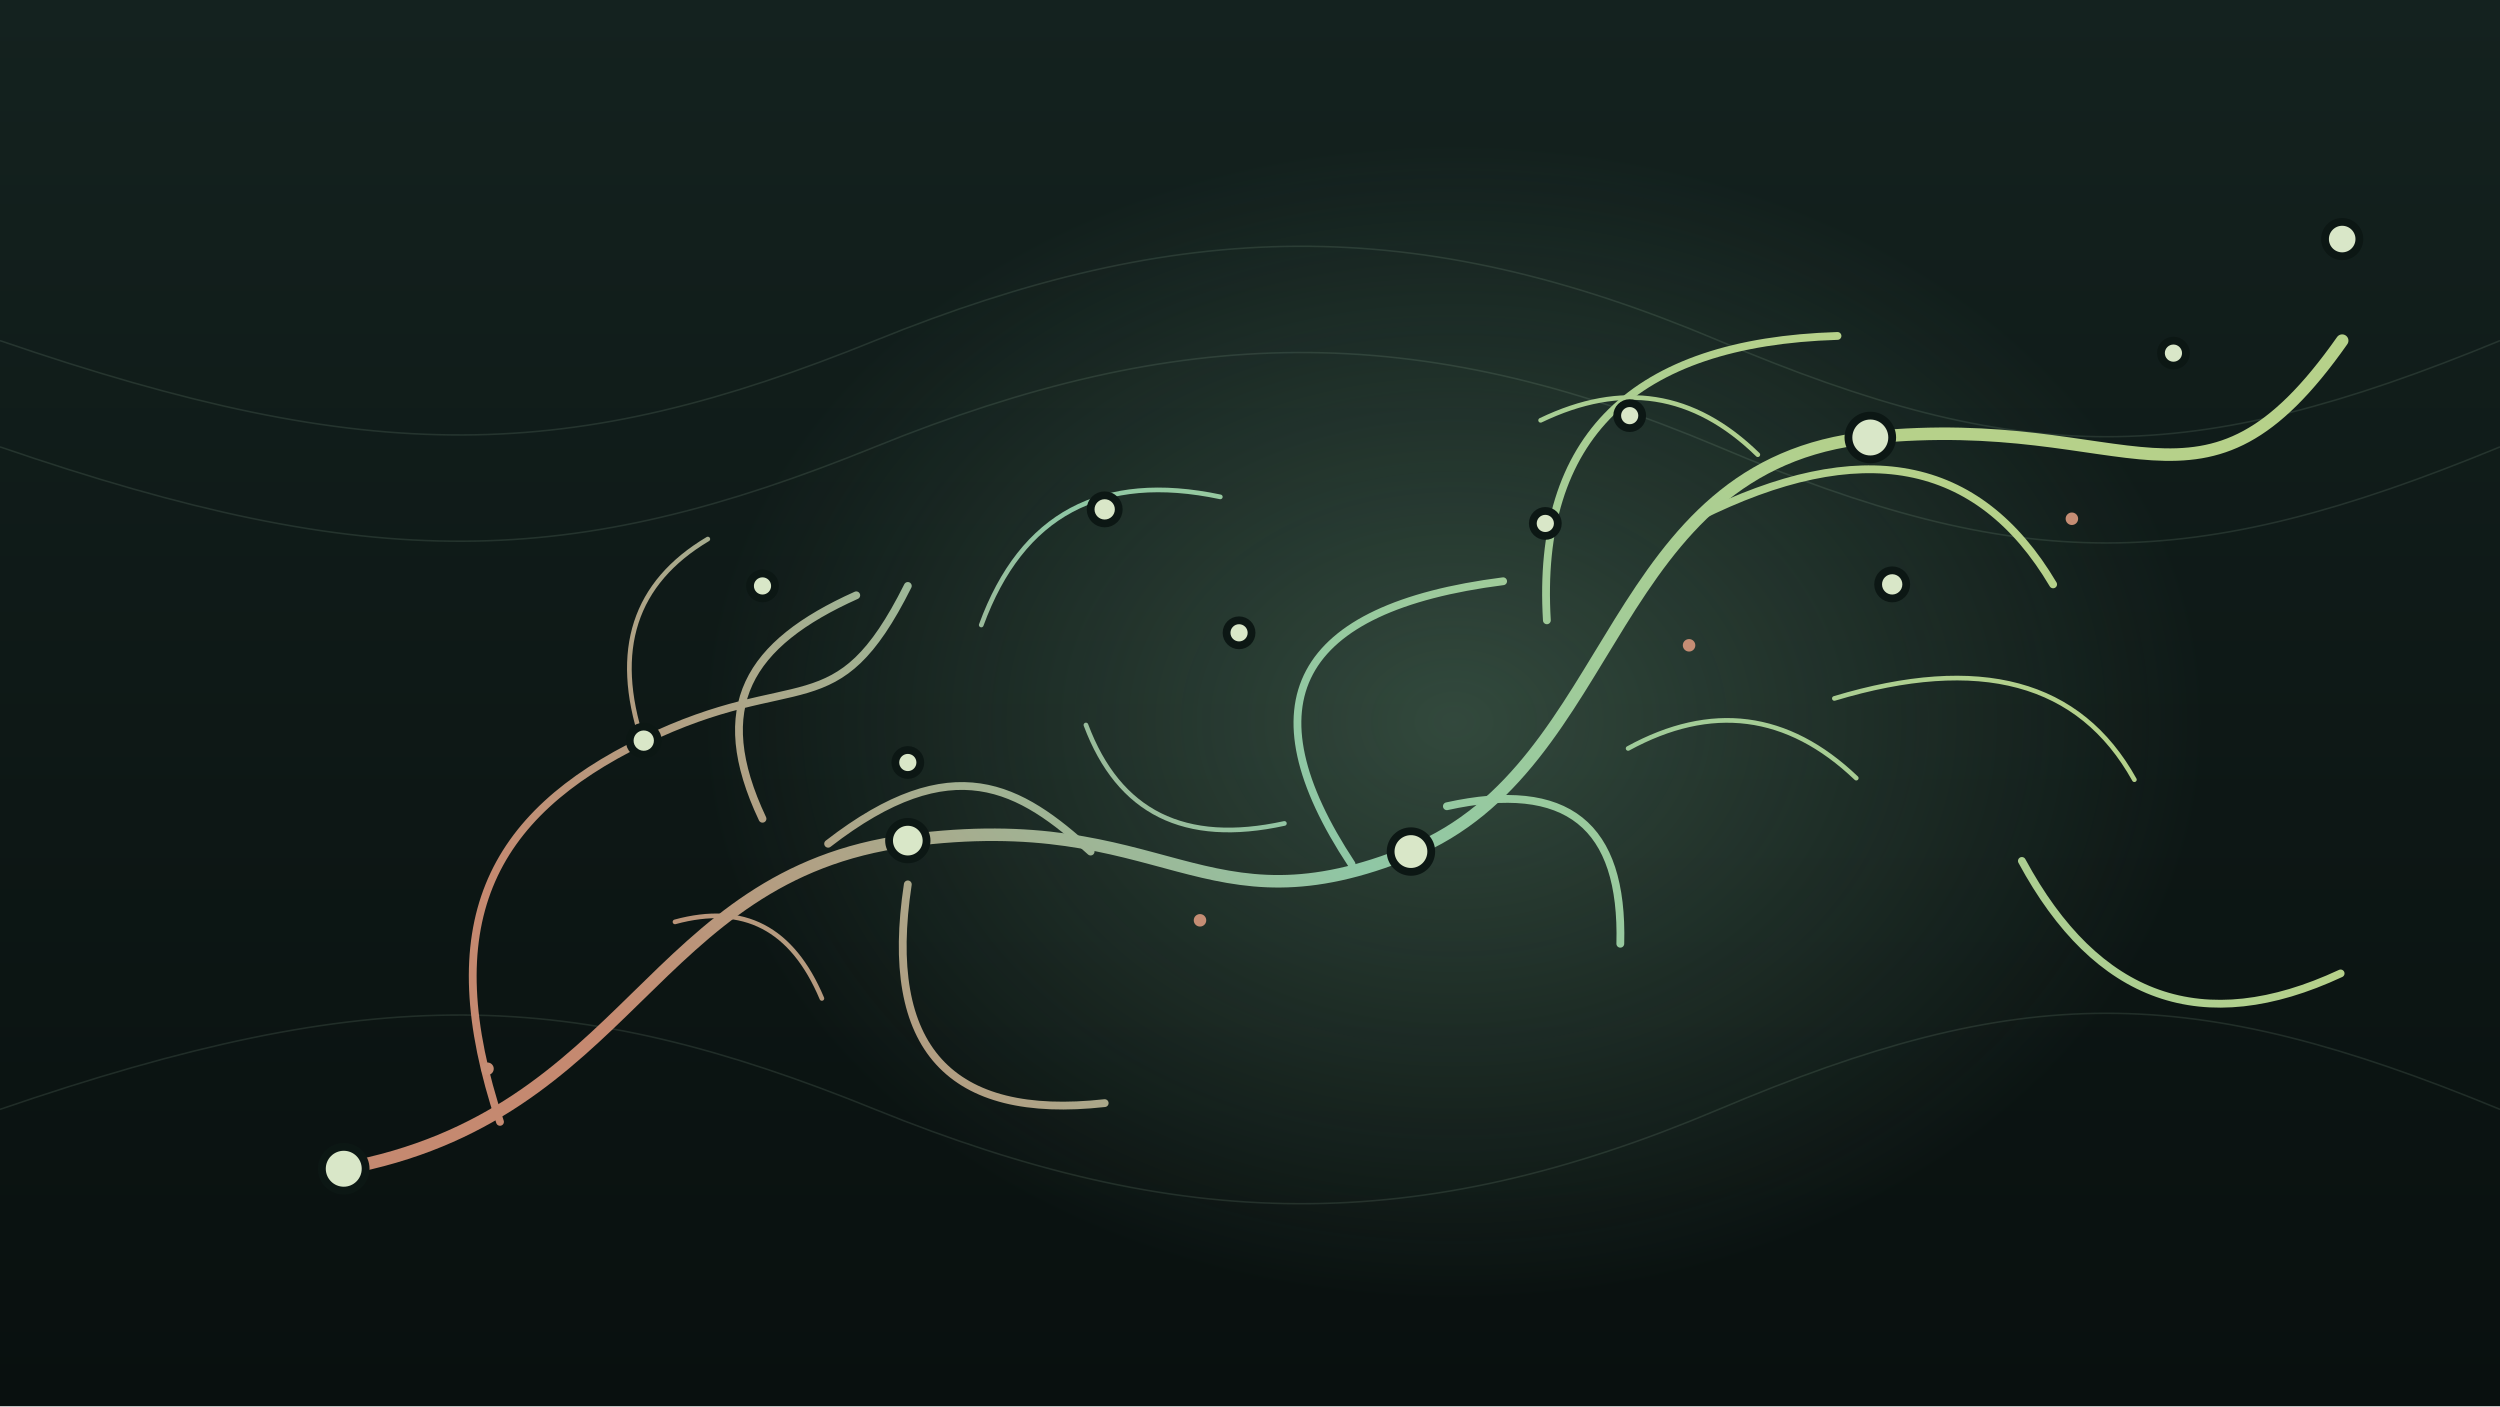
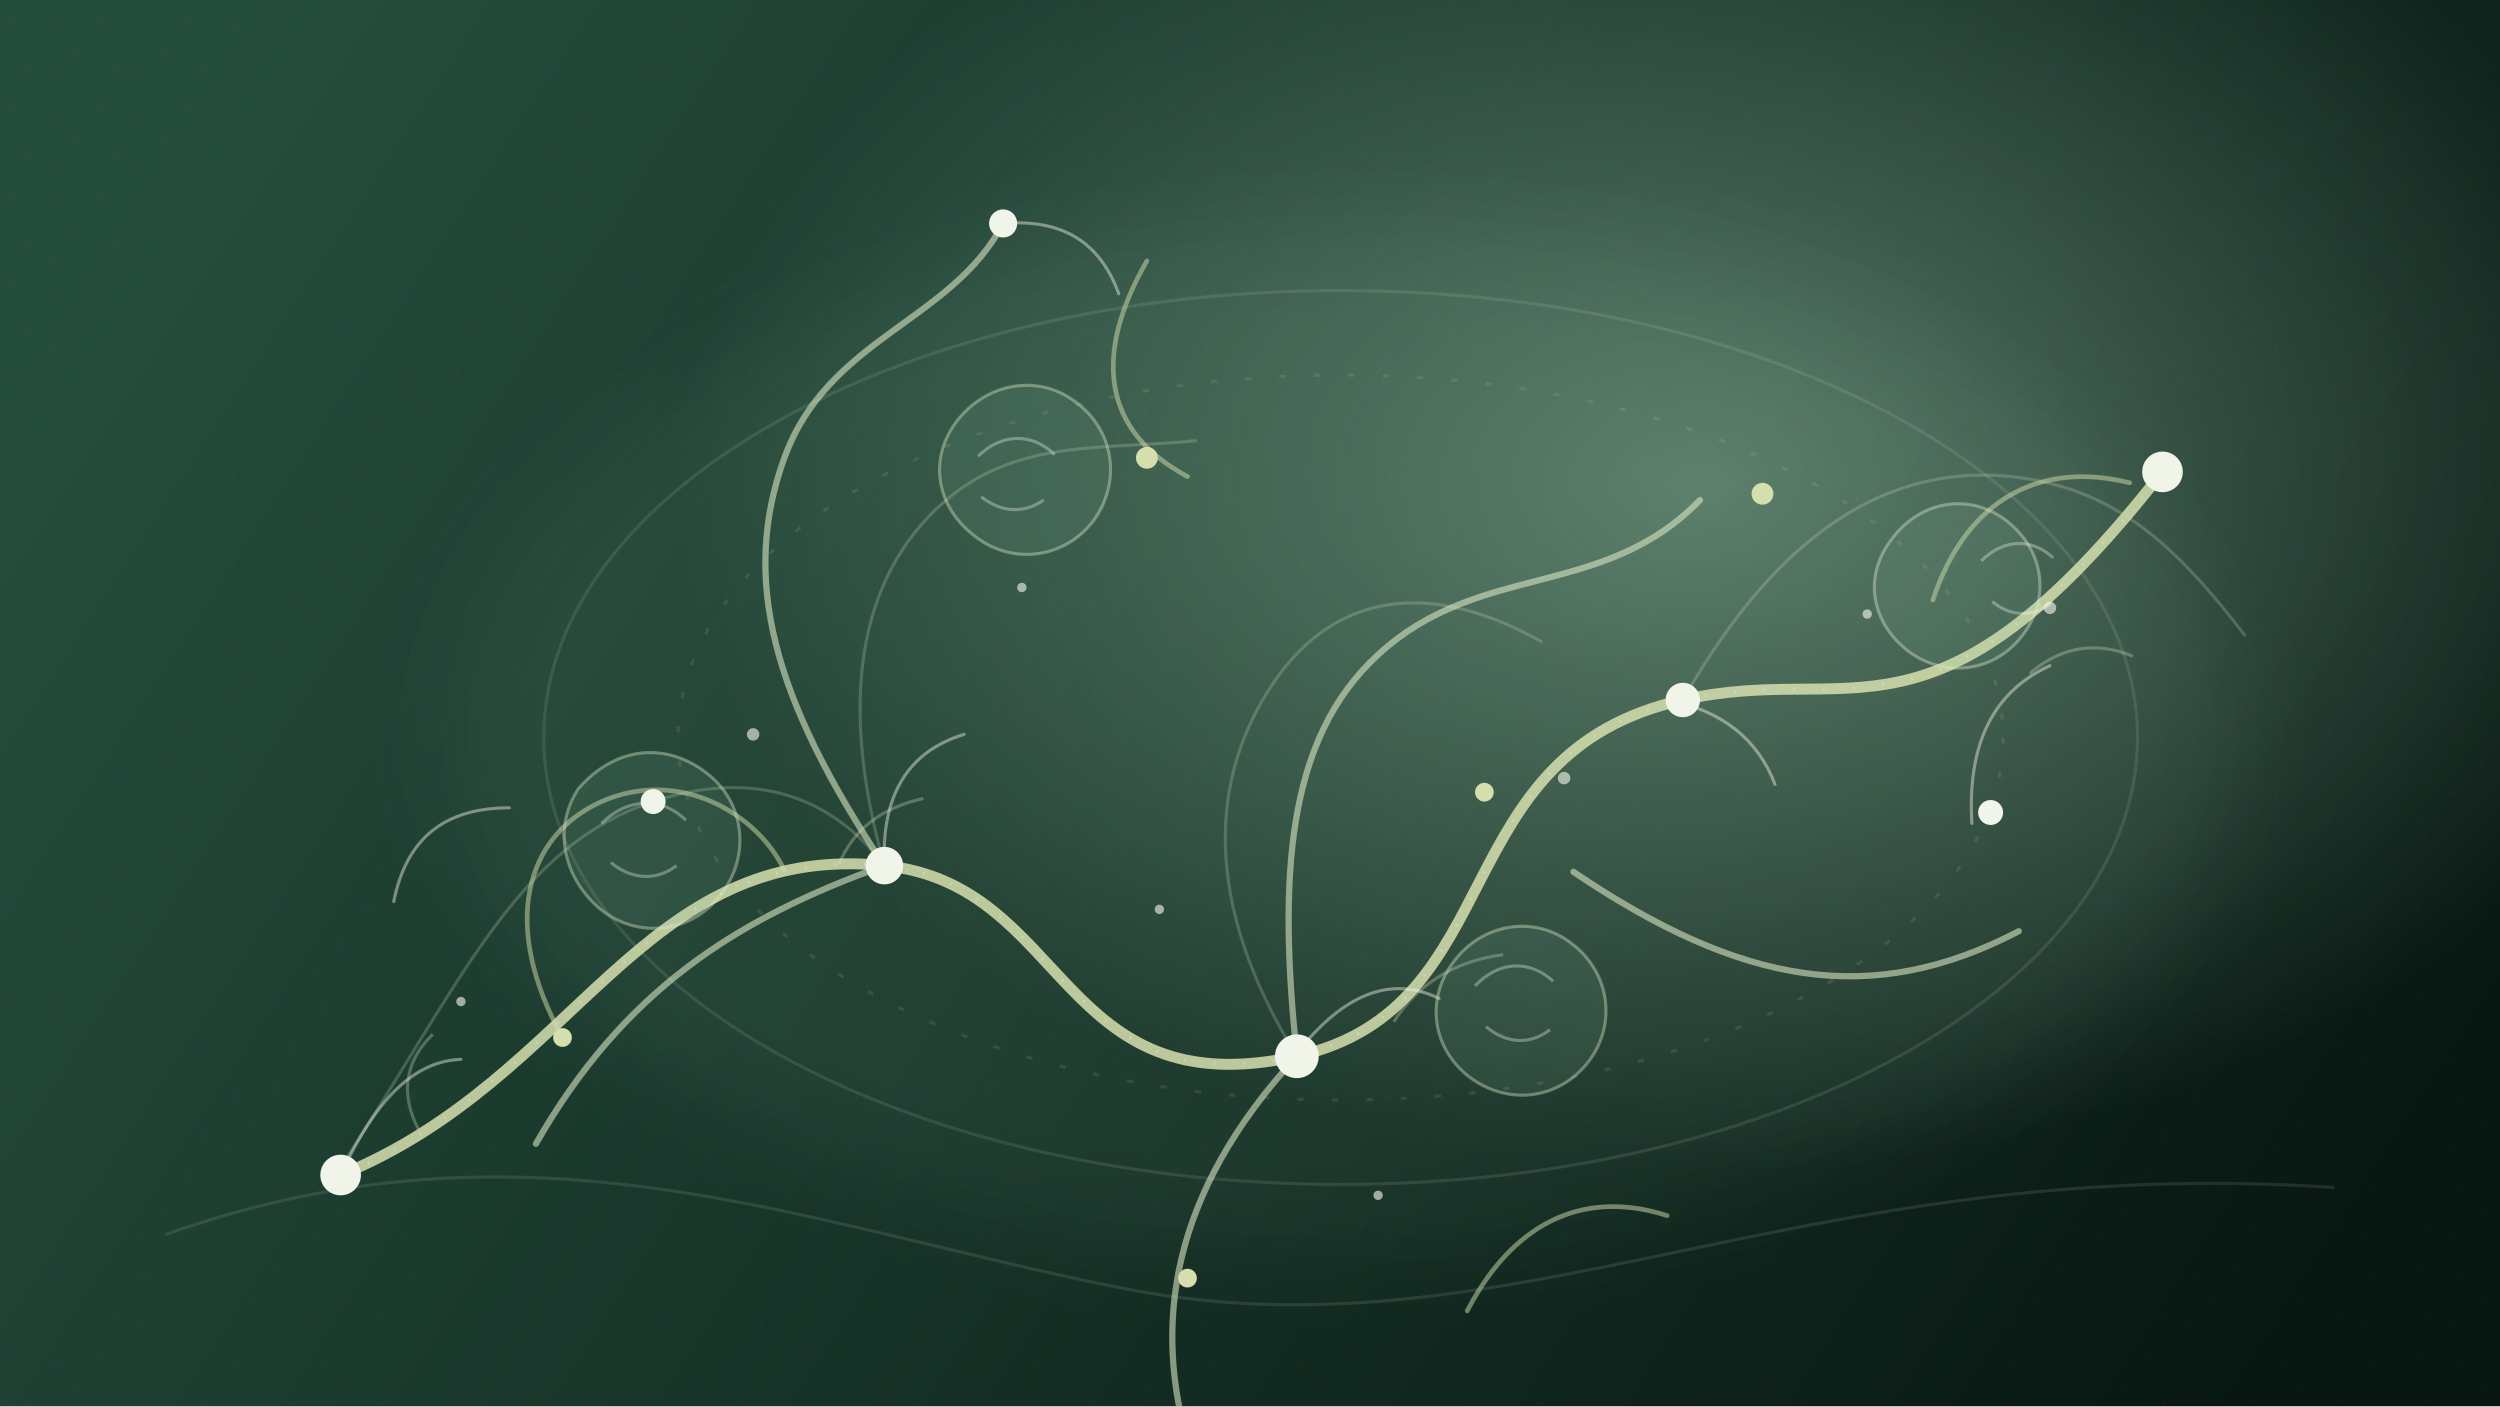
- <svg xmlns="http://www.w3.org/2000/svg" width="1600" height="900" viewBox="0 0 1600 900" fill="none">
+ <svg class="mw-world-artwork" data-world-artwork="mycelium" data-artwork-signature="connected-living-network" width="1600" height="900" viewBox="0 0 1600 900" preserveAspectRatio="xMidYMid slice" aria-hidden="true" focusable="false">
  <defs>
-     <linearGradient id="deep" x1="800" y1="0" x2="800" y2="900" gradientUnits="userSpaceOnUse">
-       <stop stop-color="#14221F" />
-       <stop offset=".58" stop-color="#0D1715" />
-       <stop offset="1" stop-color="#09100F" />
+     <linearGradient id="_R_0_-field" x1="140" y1="30" x2="1450" y2="880" gradientUnits="userSpaceOnUse">
+       <stop stop-color="#254d3d" />
+       <stop offset="1" stop-color="#081712" />
    </linearGradient>
-     <radialGradient id="membrane" cx="0" cy="0" r="1" gradientTransform="matrix(0 370 -480 0 930 462)" gradientUnits="userSpaceOnUse">
-       <stop stop-color="#91C6A0" stop-opacity=".28" />
-       <stop offset="1" stop-color="#91C6A0" stop-opacity="0" />
+     <radialGradient id="_R_0_-light" cx="0" cy="0" r="1" gradientTransform="matrix(0 440 -660 0 1090 310)" gradientUnits="userSpaceOnUse">
+       <stop stop-color="#9dc8ad" stop-opacity=".5" />
+       <stop offset="1" stop-color="#9dc8ad" stop-opacity="0" />
    </radialGradient>
-     <linearGradient id="branch" x1="446" y1="730" x2="1120" y2="169" gradientUnits="userSpaceOnUse">
-       <stop stop-color="#C58970" />
-       <stop offset=".5" stop-color="#8FC7A5" />
-       <stop offset="1" stop-color="#B6D18A" />
+     <linearGradient id="_R_0_-reflect" x1="800" y1="470" x2="800" y2="900" gradientUnits="userSpaceOnUse">
+       <stop stop-color="#9dc8ad" stop-opacity=".52" />
+       <stop offset="1" stop-color="#9dc8ad" stop-opacity="0" />
    </linearGradient>
+     <pattern id="_R_0_-grid" width="80" height="80" patternUnits="userSpaceOnUse">
+       <path d="M80 0H0V80" fill="none" stroke="#dce8c5" stroke-opacity=".22" />
+     </pattern>
+     <pattern id="_R_0_-halftone" width="18" height="18" patternUnits="userSpaceOnUse">
+       <circle cx="4" cy="4" r="2.2" fill="#0a1712" fill-opacity=".45" />
+     </pattern>
+     <pattern id="_R_0_-grain" width="57" height="57" patternUnits="userSpaceOnUse">
+       <path d="M7 12h1m27 6h1M16 43h1m31-9h1M31 51h1" stroke="#f1f4e8" stroke-opacity=".7" stroke-width="2" fill="none" />
+     </pattern>
+     <pattern id="_R_0_-engraving" width="48" height="48" patternUnits="userSpaceOnUse">
+       <path d="M-12 48 48-12M0 60 60 0M24 72 72 24" stroke="#dce8c5" stroke-opacity=".18" fill="none" />
+       <path d="M0 0h48v48H0z" fill="none" stroke="#dce8c5" stroke-opacity=".08" />
+     </pattern>
+     <pattern id="_R_0_-print-hatch" width="26" height="26" patternUnits="userSpaceOnUse" patternTransform="rotate(18)">
+       <path d="M0 2h26M0 8h26M0 20h26" stroke="#0a1712" stroke-opacity=".3" stroke-width="2" fill="none" />
+       <circle cx="7" cy="15" r="1.5" fill="#0a1712" fill-opacity=".42" />
+     </pattern>
+     <radialGradient id="_R_0_-moon-surface" cx="0" cy="0" r="1" gradientTransform="matrix(164 0 0 164 1010 366)" gradientUnits="userSpaceOnUse">
+       <stop stop-color="#f1f4e8" />
+       <stop offset=".72" stop-color="#d5dfad" />
+       <stop offset="1" stop-color="#dce8c5" stop-opacity=".6" />
+     </radialGradient>
+     <linearGradient id="_R_0_-wet-road" x1="800" y1="550" x2="800" y2="900" gradientUnits="userSpaceOnUse">
+       <stop stop-color="#9dc8ad" stop-opacity=".16" />
+       <stop offset=".45" stop-color="#0a1712" stop-opacity=".18" />
+       <stop offset="1" stop-color="#081712" />
+     </linearGradient>
+     <filter id="_R_0_-blur" x="-40%" y="-40%" width="180%" height="180%">
+       <feGaussianBlur stdDeviation="30" />
+     </filter>
+     <filter id="_R_0_-soft" x="-30%" y="-30%" width="160%" height="160%">
+       <feGaussianBlur stdDeviation="8" />
+     </filter>
+     <clipPath id="_R_0_-frame">
+       <path d="M0 0h1600v900H0z" />
+     </clipPath>
+     <clipPath id="_R_0_-moon">
+       <circle cx="1070" cy="416" r="144" />
+     </clipPath>
  </defs>
-   <path fill="url(#deep)" d="M0 0h1600v900H0z" />
-   <path fill="url(#membrane)" d="M0 0h1600v900H0z" />
-   <g stroke="#A7C9B0" stroke-opacity=".14">
-     <path d="M0 218c239 82 365 79 560 0s346-82 540 0 301 82 500 0M0 286c239 82 365 79 560 0s346-82 540 0 301 82 500 0M0 710c239-82 365-79 560 0s346 82 540 0 301-82 500 0" />
-   </g>
-   <g stroke="url(#branch)" stroke-linecap="round" stroke-linejoin="round">
-     <path stroke-width="8" d="M220 748c184-34 195-188 361-210s188 62 322 7 125-248 294-265 212 66 302-62" />
-     <path stroke-width="5" d="M320 718c-42-126-7-196 92-244s123-7 169-99m-93 149c-34-72-9-112 60-143m-18 159c80-62 123-36 168 5m-117 21c-16 105 27 151 126 140m158-153c-68-103-36-164 97-181m-36 144c77-17 113 12 111 88m-47-207c-7-117 55-178 186-182m-89 116c104-52 179-38 227 43m-20 177c48 89 116 113 204 72" />
-     <path stroke-width="3" d="M411 474c-19-58-5-101 42-129m-21 245c44-12 75 4 94 49m102-239c26-71 77-98 153-82m-86 146c21 56 63 77 127 63m164-258c52-25 98-18 139 22m-83 188c53-29 102-23 146 19m-14-51c93-28 157-11 192 52" />
-   </g>
-   <g fill="#D9E7C8" stroke="#0C1714" stroke-width="5">
-     <circle cx="220" cy="748" r="14" />
-     <circle cx="581" cy="538" r="12" />
-     <circle cx="903" cy="545" r="13" />
-     <circle cx="1197" cy="280" r="14" />
-     <circle cx="1499" cy="153" r="11" />
-     <circle cx="412" cy="474" r="9" />
-     <circle cx="488" cy="375" r="8" />
-     <circle cx="581" cy="488" r="8" />
-     <circle cx="707" cy="326" r="9" />
-     <circle cx="793" cy="405" r="8" />
-     <circle cx="989" cy="335" r="8" />
-     <circle cx="1043" cy="266" r="8" />
-     <circle cx="1211" cy="374" r="9" />
-     <circle cx="1391" cy="226" r="8" />
-   </g>
-   <g fill="#C58D74">
-     <circle cx="312" cy="684" r="4" />
-     <circle cx="768" cy="589" r="4" />
-     <circle cx="1081" cy="413" r="4" />
-     <circle cx="1326" cy="332" r="4" />
+   <g clip-path="url(#_R_0_-frame)">
+     <rect width="1600" height="900" fill="url(#_R_0_-field)" />
+     <rect width="1600" height="900" fill="url(#_R_0_-light)" />
+     <ellipse cx="858" cy="472" rx="570" ry="330" fill="#9dc8ad" fill-opacity=".08" filter="url(#_R_0_-blur)" />
+     <ellipse cx="858" cy="472" rx="510" ry="286" fill="none" stroke="#dce8c5" stroke-opacity=".12" stroke-width="2" />
+     <ellipse cx="858" cy="472" rx="424" ry="232" fill="none" stroke="#d5dfad" stroke-opacity=".12" stroke-width="2" stroke-dasharray="4 18" />
+     <path d="M216 750C296 628 330 542 418 513c73-24 120 4 148 41m0 0c-32-113-13-191 42-236 46-37 98-30 158-36m64 394c-62-100-55-180-15-239 40-59 102-66 172-26m90 37c54-95 122-152 210-143 65 7 104 42 150 102" fill="none" stroke="#dce8c5" stroke-opacity=".22" stroke-width="2" />
+     <path d="M218 752C370 690 410 538 566 554c118 12 111 156 264 122 138-31 93-194 247-228 109-25 160 42 307-146" stroke="#d5dfad" stroke-opacity=".86" stroke-width="7" stroke-linecap="round" fill="none" />
+     <path d="M566 554c-72-108-92-184-64-261 28-77 107-87 140-150m188 533c-12-114-7-203 52-257 65-60 144-35 206-99m-258 356c-82 89-92 173-69 250m-195-372c-95 34-167 80-223 178m664-174c108 73 191 87 285 38" stroke="#dce8c5" stroke-opacity=".58" stroke-width="4" stroke-linecap="round" fill="none" />
+     <path d="M360 664c-40-72-24-129 25-151 50-22 100 8 117 44m232-390c-35 61-28 109 26 138m179 534c28-54 72-79 128-61m170-394c22-66 70-89 126-75" stroke="#d5dfad" stroke-opacity=".5" stroke-width="3" stroke-linecap="round" fill="none" />
+     <path d="M218 752c23-50 48-73 77-74m271-124c-2-45 15-73 51-84m213 204c30-38 60-50 91-35m341-112c-3-50 13-84 50-101M642 143c38-3 62 12 74 45m352 260c34 7 57 25 68 54m-810 15c-42 0-66 20-74 60" fill="none" stroke="#f1f4e8" stroke-opacity=".44" stroke-width="2" stroke-linecap="round" />
+     <path d="M268 723c-12-22-9-44 9-61m260-109c9-22 27-36 54-42m301 143c15-24 39-39 70-43m337-180c20-17 42-21 66-11" fill="none" stroke="#dce8c5" stroke-opacity=".3" stroke-width="2" />
+     <g fill="#9dc8ad" fill-opacity=".1" stroke="#dce8c5" stroke-opacity=".4" stroke-width="2">
+       <path d="M370 505c24-28 58-31 85-8 22 19 25 52 6 76-20 26-57 28-80 6-22-21-26-51-11-74Z" />
+       <path d="M612 270c19-25 52-31 76-13 25 18 30 51 12 76-18 24-51 29-75 11-26-19-31-50-13-74Z" />
+       <path d="M930 616c18-25 52-31 76-12 24 18 29 51 11 75-19 25-52 29-77 10-23-18-28-49-10-73Z" />
+       <path d="M1210 346c17-24 47-31 71-15 25 17 32 47 16 72-17 26-49 32-74 15-25-18-31-48-13-72Z" />
+     </g>
+     <g fill="none" stroke="#f1f4e8" stroke-opacity=".34" stroke-width="2">
+       <path d="M385 527c17-17 39-17 54-2m-48 27c13 11 29 12 42 2M626 292c15-15 35-15 49-1m-47 27c13 10 27 11 40 2m276 311c15-16 35-17 50-3m-43 29c13 11 28 12 41 2m276-300c14-14 32-15 46-2m-39 28c12 10 26 10 38 1" />
+     </g>
+     <g fill="#f1f4e8">
+       <circle cx="218" cy="752" r="13" />
+       <circle cx="566" cy="554" r="12" />
+       <circle cx="830" cy="676" r="14" />
+       <circle cx="1077" cy="448" r="11" />
+       <circle cx="1384" cy="302" r="13" />
+       <circle cx="642" cy="143" r="9" />
+       <circle cx="1274" cy="520" r="8" />
+       <circle cx="418" cy="513" r="8" />
+     </g>
+     <g fill="#d5dfad">
+       <circle cx="360" cy="664" r="6" />
+       <circle cx="734" cy="293" r="7" />
+       <circle cx="950" cy="507" r="6" />
+       <circle cx="1128" cy="316" r="7" />
+       <circle cx="760" cy="818" r="6" />
+     </g>
+     <g fill="#f1f4e8" fill-opacity=".62">
+       <circle cx="295" cy="641" r="3" />
+       <circle cx="482" cy="470" r="4" />
+       <circle cx="654" cy="376" r="3" />
+       <circle cx="742" cy="582" r="3" />
+       <circle cx="1001" cy="498" r="4" />
+       <circle cx="1195" cy="393" r="3" />
+       <circle cx="1312" cy="389" r="4" />
+       <circle cx="882" cy="765" r="3" />
+     </g>
+     <path d="M106 790c233-82 405-7 610 34 248 50 434-87 778-64" stroke="#dce8c5" stroke-opacity=".12" stroke-width="2" fill="none" />
+     <path class="mw-world-artwork__growth" d="M218 752C370 690 410 538 566 554c118 12 111 156 264 122 138-31 93-194 247-228 109-25 160 42 307-146" stroke="#f1f4e8" stroke-opacity=".35" stroke-width="2" stroke-dasharray="1 18" fill="none" />
+     <rect width="1600" height="900" fill="url(#_R_0_-grain)" opacity=".035" />
  </g>
</svg>
